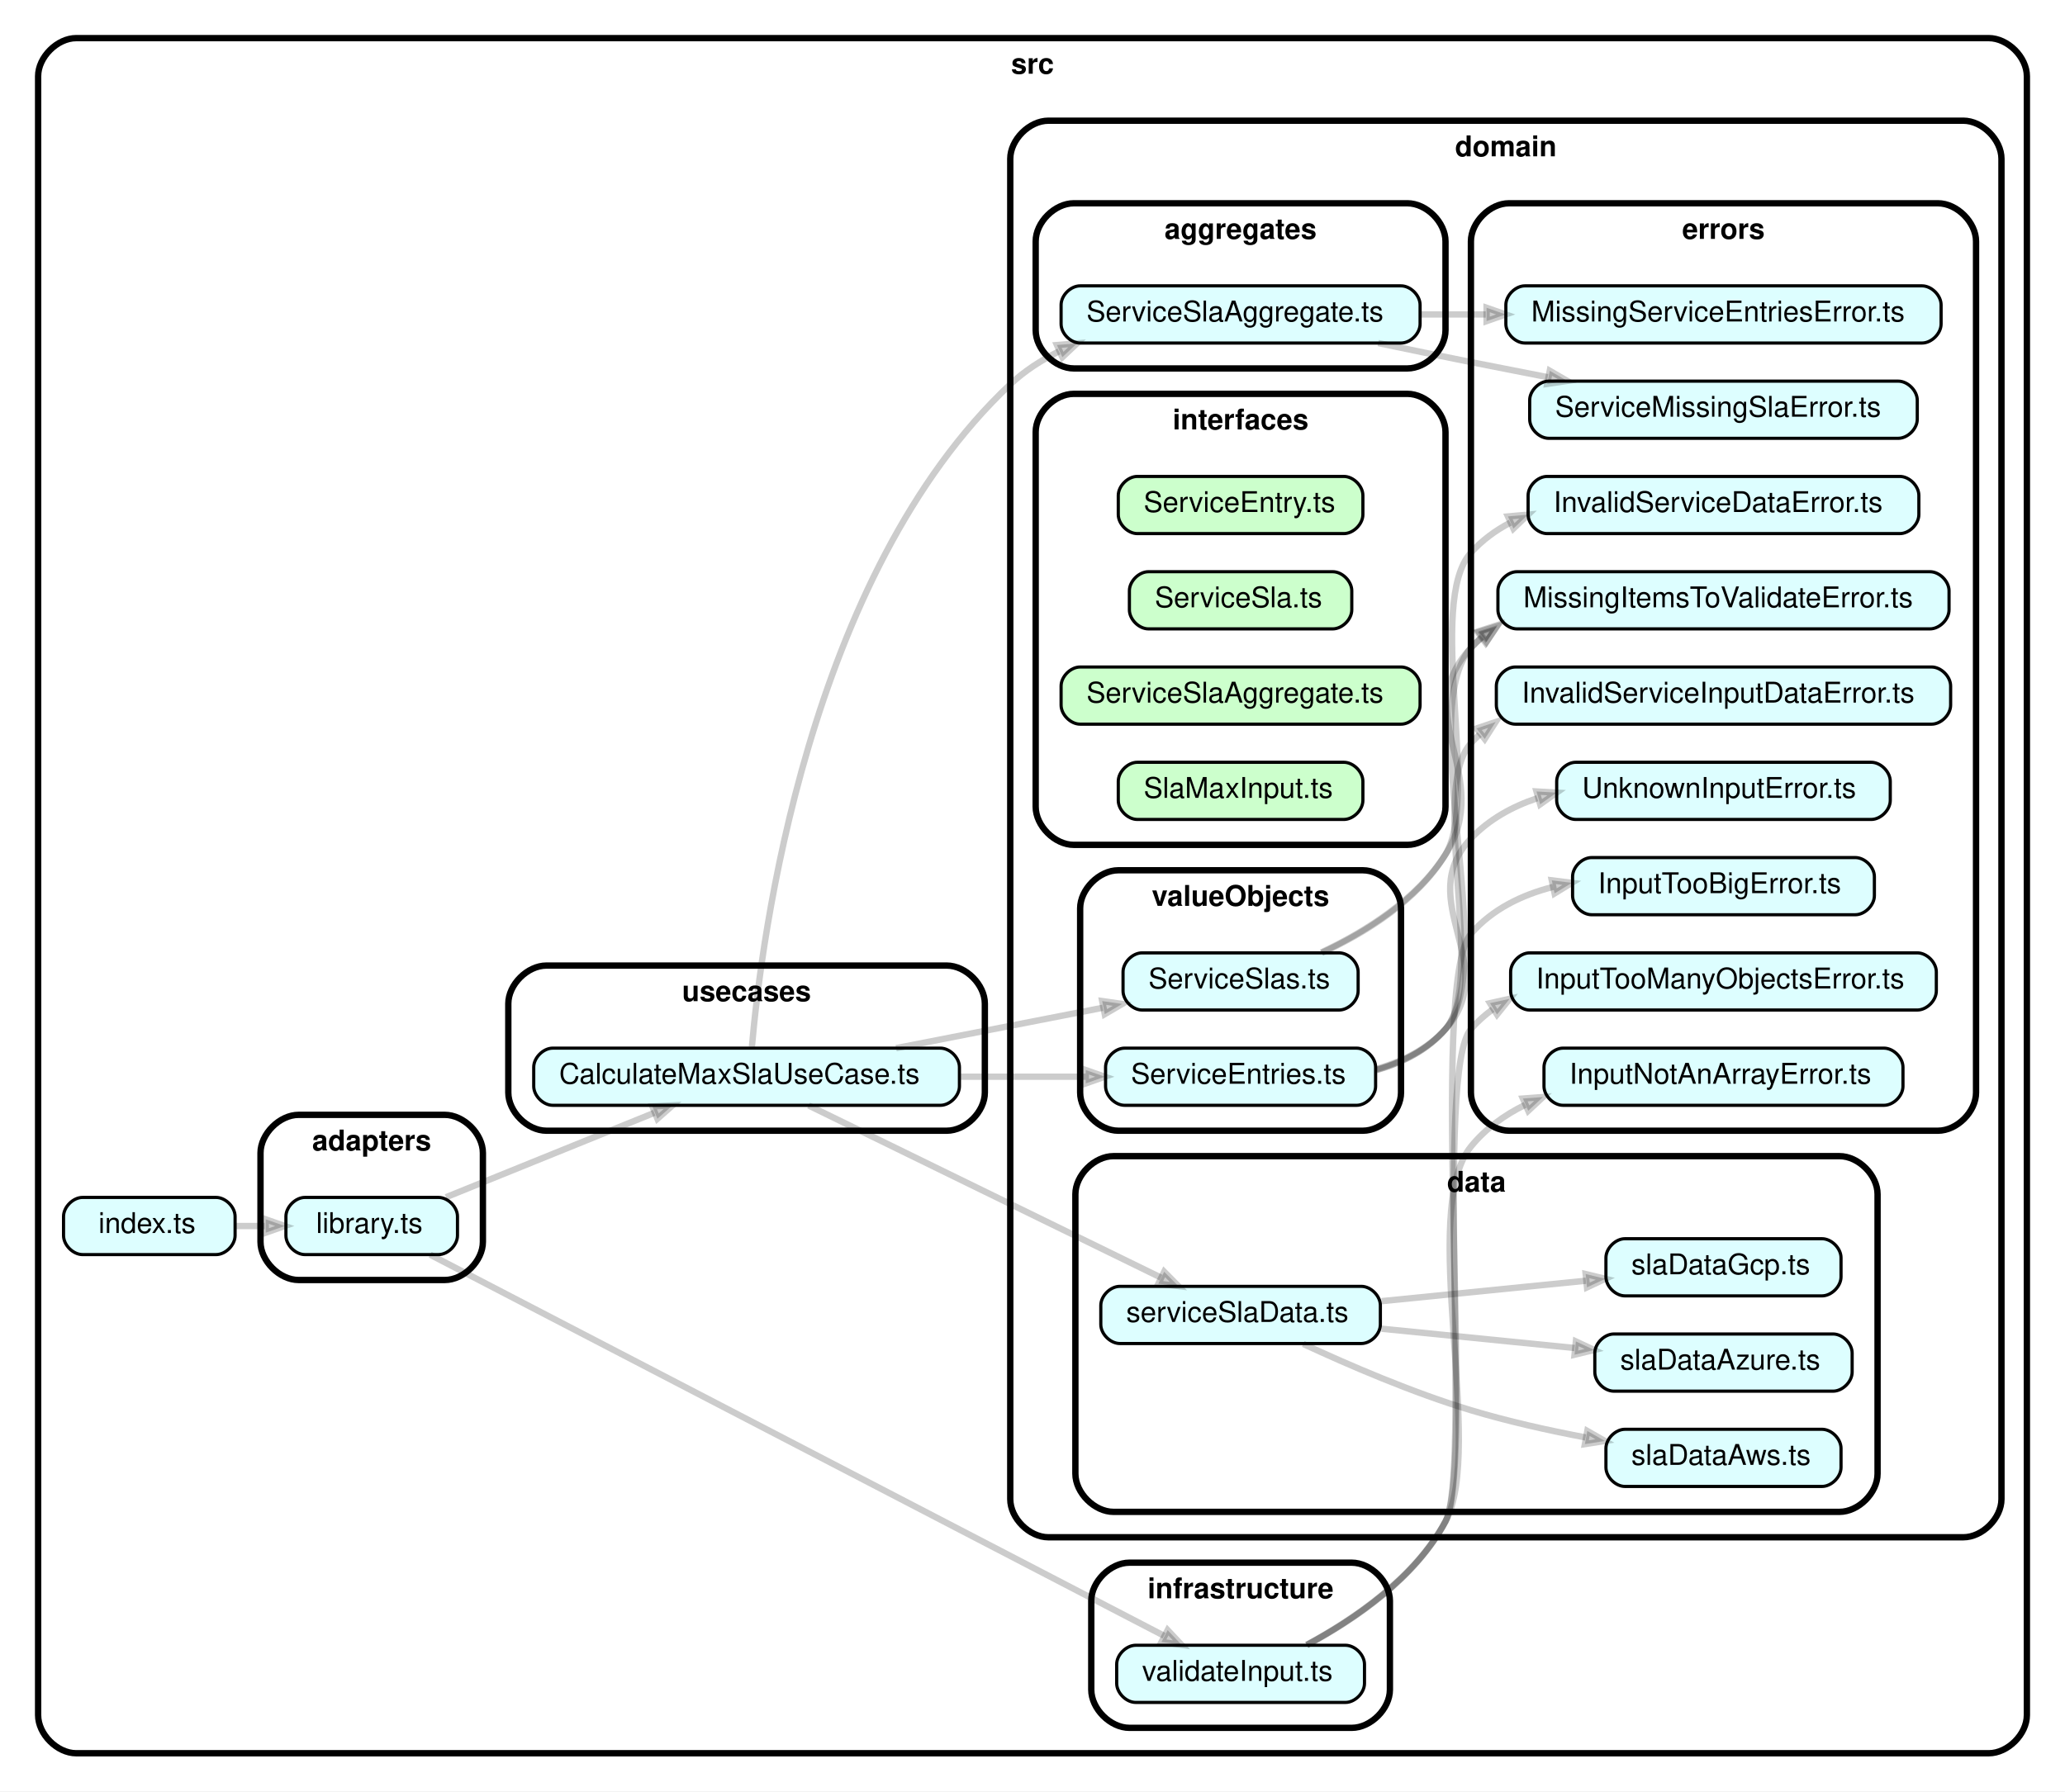
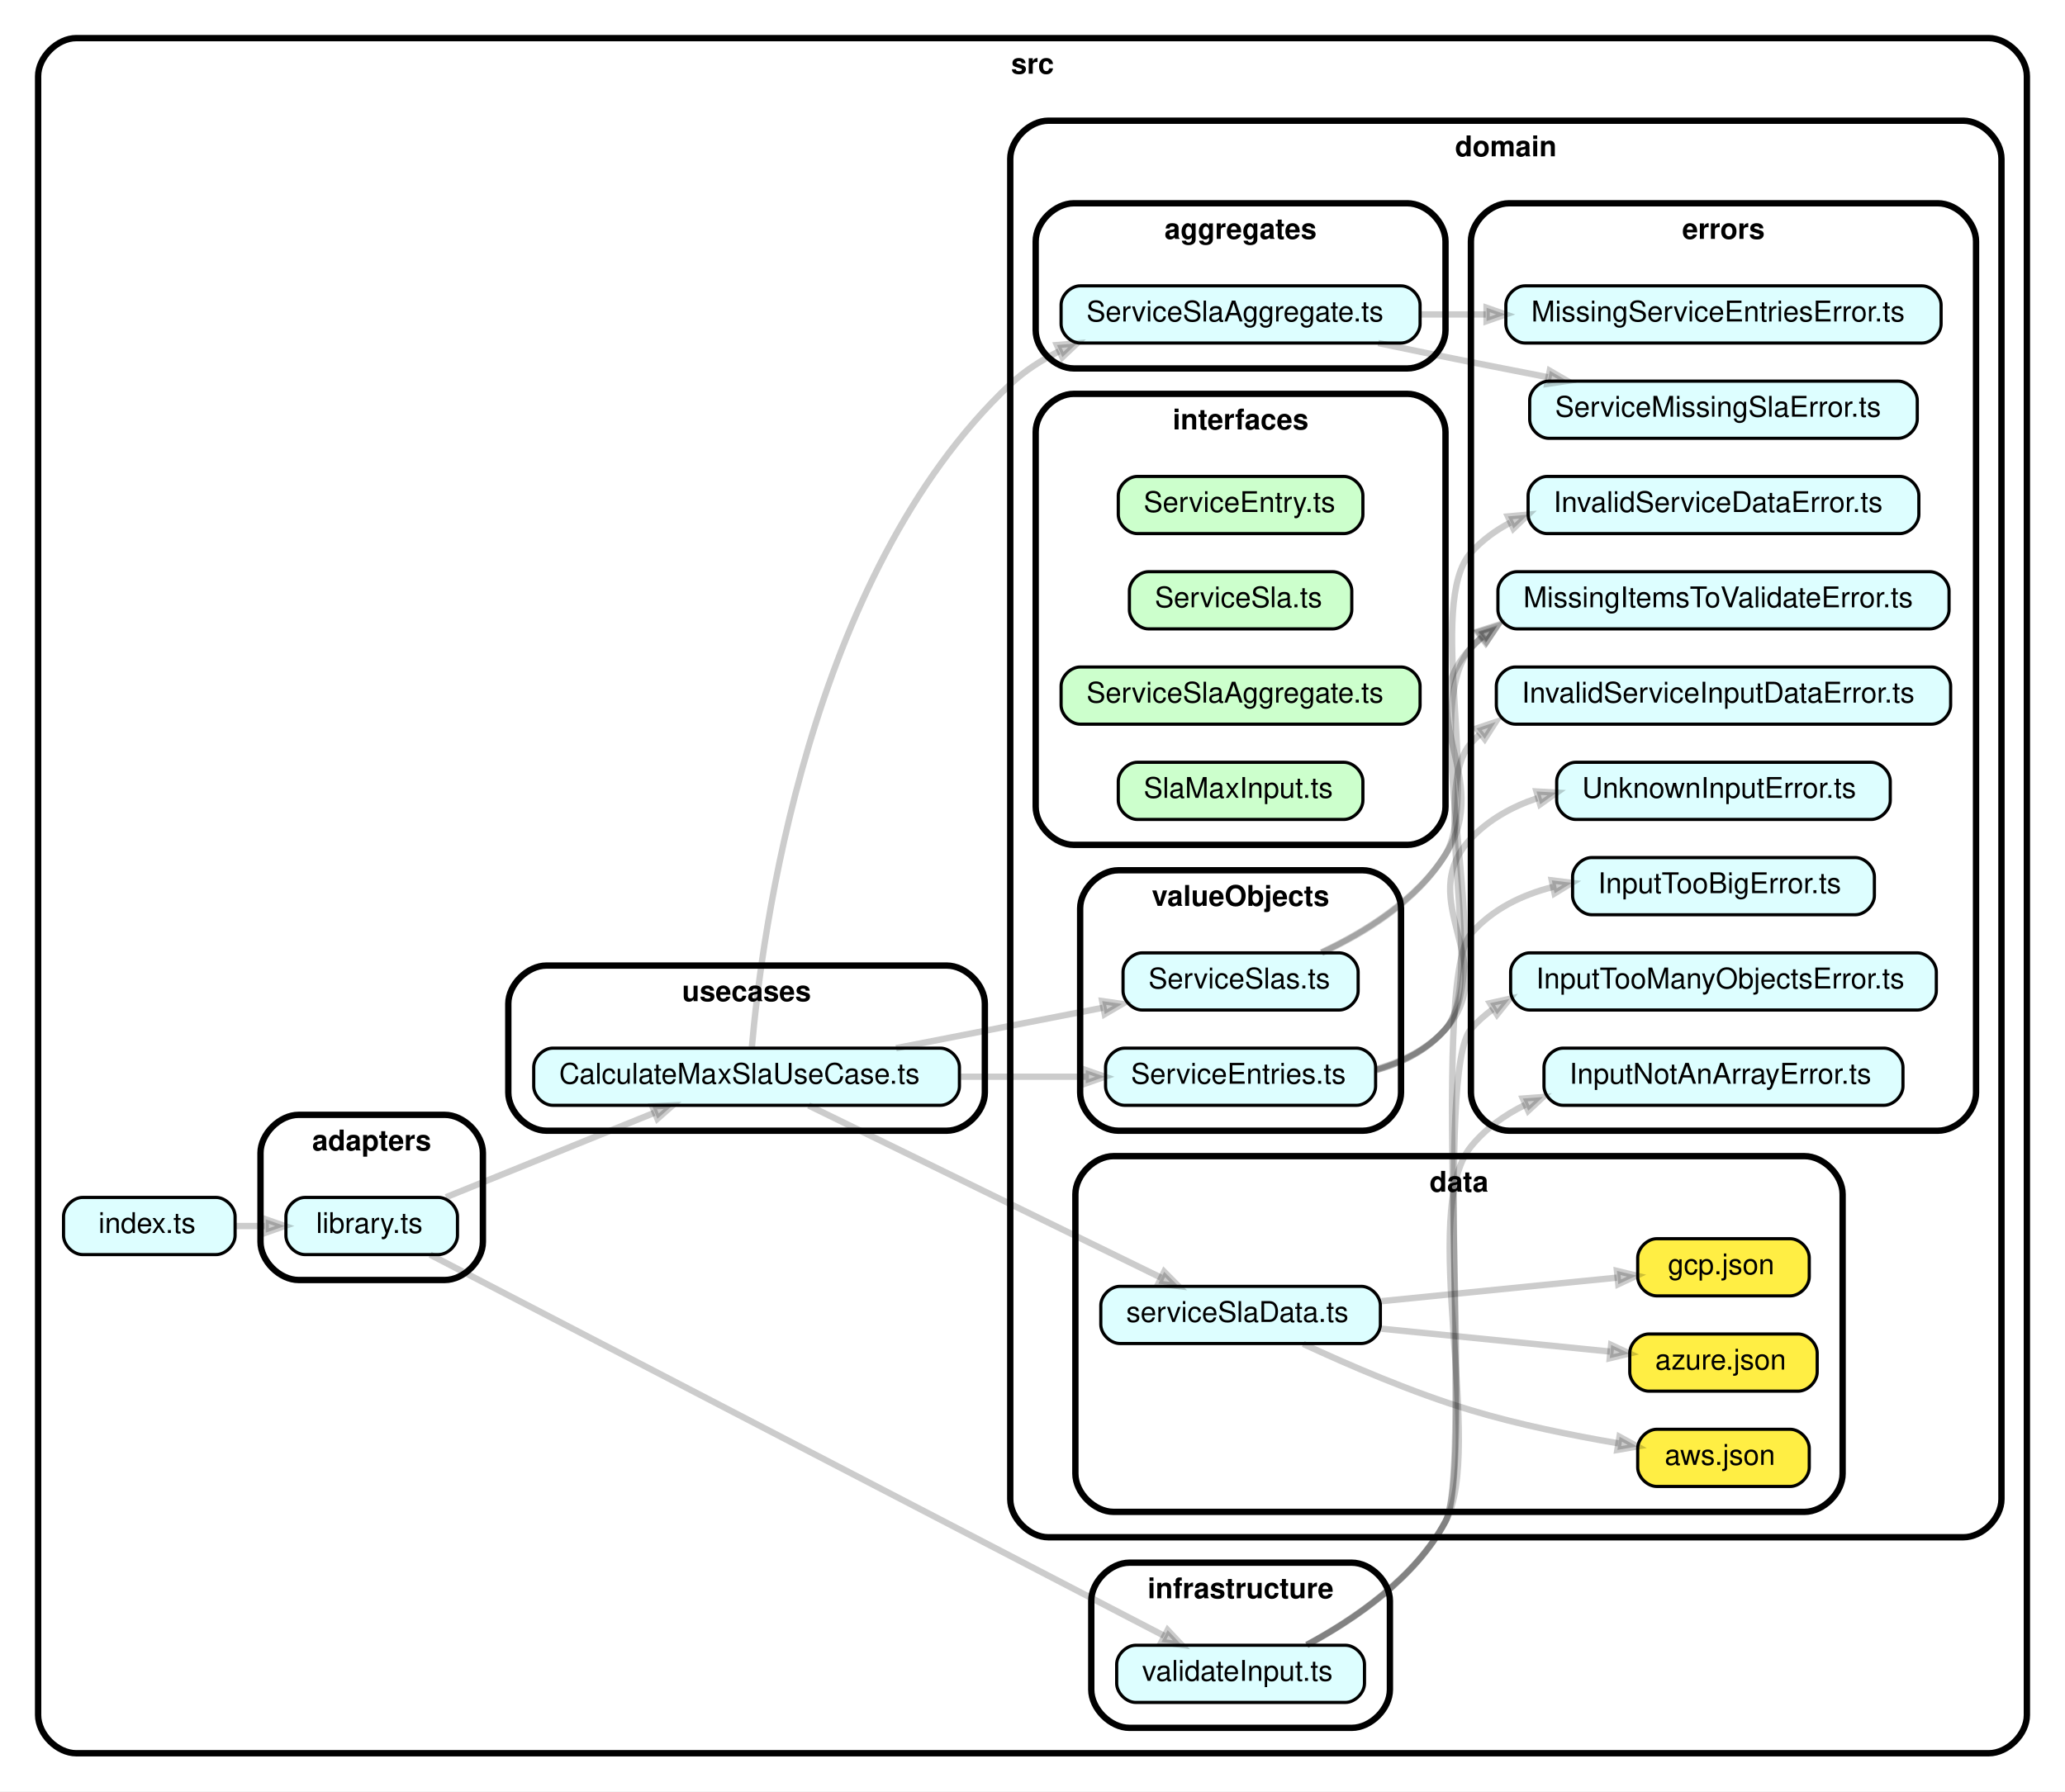
<svg xmlns="http://www.w3.org/2000/svg" xmlns:xlink="http://www.w3.org/1999/xlink" width="650pt" height="564pt" viewBox="0.00 0.00 650.00 564.00">
  <g id="graph0" class="graph" transform="scale(1 1) rotate(0) translate(4 560)">
    <polygon fill="white" stroke="transparent" points="-4,4 -4,-560 646,-560 646,4 -4,4" />
    <g id="clust1" class="cluster">
      <path fill="#ffffff" stroke="black" stroke-width="2" d="M20,-8C20,-8 622,-8 622,-8 628,-8 634,-14 634,-20 634,-20 634,-536 634,-536 634,-542 628,-548 622,-548 622,-548 20,-548 20,-548 14,-548 8,-542 8,-536 8,-536 8,-20 8,-20 8,-14 14,-8 20,-8" />
      <text text-anchor="middle" x="321" y="-536.8" font-family="Helvetica,sans-Serif" font-weight="bold" font-size="9.00">src</text>
    </g>
    <g id="clust9" class="cluster">
      <path fill="#ffffff" stroke="black" stroke-width="2" d="M351.5,-16C351.5,-16 421.5,-16 421.5,-16 427.5,-16 433.5,-22 433.5,-28 433.5,-28 433.5,-56 433.5,-56 433.5,-62 427.5,-68 421.5,-68 421.5,-68 351.5,-68 351.5,-68 345.5,-68 339.5,-62 339.5,-56 339.5,-56 339.5,-28 339.5,-28 339.5,-22 345.5,-16 351.5,-16" />
      <text text-anchor="middle" x="386.5" y="-56.8" font-family="Helvetica,sans-Serif" font-weight="bold" font-size="9.00">infrastructure</text>
    </g>
    <g id="clust2" class="cluster">
      <path fill="#ffffff" stroke="black" stroke-width="2" d="M90,-157C90,-157 136,-157 136,-157 142,-157 148,-163 148,-169 148,-169 148,-197 148,-197 148,-203 142,-209 136,-209 136,-209 90,-209 90,-209 84,-209 78,-203 78,-197 78,-197 78,-169 78,-169 78,-163 84,-157 90,-157" />
      <text text-anchor="middle" x="113" y="-197.8" font-family="Helvetica,sans-Serif" font-weight="bold" font-size="9.00">adapters</text>
    </g>
    <g id="clust3" class="cluster">
      <path fill="#ffffff" stroke="black" stroke-width="2" d="M326,-76C326,-76 614,-76 614,-76 620,-76 626,-82 626,-88 626,-88 626,-510 626,-510 626,-516 620,-522 614,-522 614,-522 326,-522 326,-522 320,-522 314,-516 314,-510 314,-510 314,-88 314,-88 314,-82 320,-76 326,-76" />
      <text text-anchor="middle" x="470" y="-510.8" font-family="Helvetica,sans-Serif" font-weight="bold" font-size="9.00">domain</text>
    </g>
    <g id="clust4" class="cluster">
      <path fill="#ffffff" stroke="black" stroke-width="2" d="M334,-444C334,-444 439,-444 439,-444 445,-444 451,-450 451,-456 451,-456 451,-484 451,-484 451,-490 445,-496 439,-496 439,-496 334,-496 334,-496 328,-496 322,-490 322,-484 322,-484 322,-456 322,-456 322,-450 328,-444 334,-444" />
      <text text-anchor="middle" x="386.5" y="-484.8" font-family="Helvetica,sans-Serif" font-weight="bold" font-size="9.00">aggregates</text>
    </g>
    <g id="clust6" class="cluster">
      <path fill="#ffffff" stroke="black" stroke-width="2" d="M471,-204C471,-204 606,-204 606,-204 612,-204 618,-210 618,-216 618,-216 618,-484 618,-484 618,-490 612,-496 606,-496 606,-496 471,-496 471,-496 465,-496 459,-490 459,-484 459,-484 459,-216 459,-216 459,-210 465,-204 471,-204" />
      <text text-anchor="middle" x="538.5" y="-484.8" font-family="Helvetica,sans-Serif" font-weight="bold" font-size="9.00">errors</text>
    </g>
    <g id="clust7" class="cluster">
      <path fill="#ffffff" stroke="black" stroke-width="2" d="M334,-294C334,-294 439,-294 439,-294 445,-294 451,-300 451,-306 451,-306 451,-424 451,-424 451,-430 445,-436 439,-436 439,-436 334,-436 334,-436 328,-436 322,-430 322,-424 322,-424 322,-306 322,-306 322,-300 328,-294 334,-294" />
      <text text-anchor="middle" x="386.5" y="-424.8" font-family="Helvetica,sans-Serif" font-weight="bold" font-size="9.00">interfaces</text>
    </g>
    <g id="clust8" class="cluster">
      <path fill="#ffffff" stroke="black" stroke-width="2" d="M348,-204C348,-204 425,-204 425,-204 431,-204 437,-210 437,-216 437,-216 437,-274 437,-274 437,-280 431,-286 425,-286 425,-286 348,-286 348,-286 342,-286 336,-280 336,-274 336,-274 336,-216 336,-216 336,-210 342,-204 348,-204" />
      <text text-anchor="middle" x="386.5" y="-274.8" font-family="Helvetica,sans-Serif" font-weight="bold" font-size="9.00">valueObjects</text>
    </g>
    <g id="clust5" class="cluster">
-       <path fill="#ffffff" stroke="black" stroke-width="2" d="M346.5,-84C346.5,-84 575,-84 575,-84 581,-84 587,-90 587,-96 587,-96 587,-184 587,-184 587,-190 581,-196 575,-196 575,-196 346.5,-196 346.5,-196 340.5,-196 334.5,-190 334.5,-184 334.5,-184 334.5,-96 334.5,-96 334.5,-90 340.5,-84 346.5,-84" />
-       <text text-anchor="middle" x="460.75" y="-184.8" font-family="Helvetica,sans-Serif" font-weight="bold" font-size="9.00">data</text>
+       <path fill="#ffffff" stroke="black" stroke-width="2" d="M346.5,-84C346.5,-84 564,-84 564,-84 570,-84 576,-90 576,-96 576,-96 576,-184 576,-184 576,-190 570,-196 564,-196 564,-196 346.5,-196 346.5,-196 340.5,-196 334.5,-190 334.5,-184 334.5,-184 334.5,-96 334.5,-96 334.5,-90 340.5,-84 346.5,-84" />
+       <text text-anchor="middle" x="455.25" y="-184.8" font-family="Helvetica,sans-Serif" font-weight="bold" font-size="9.00">data</text>
    </g>
    <g id="clust10" class="cluster">
      <path fill="#ffffff" stroke="black" stroke-width="2" d="M168,-204C168,-204 294,-204 294,-204 300,-204 306,-210 306,-216 306,-216 306,-244 306,-244 306,-250 300,-256 294,-256 294,-256 168,-256 168,-256 162,-256 156,-250 156,-244 156,-244 156,-216 156,-216 156,-210 162,-204 168,-204" />
      <text text-anchor="middle" x="231" y="-244.8" font-family="Helvetica,sans-Serif" font-weight="bold" font-size="9.00">usecases</text>
    </g>
    <g id="node1" class="node">
      <g id="a_node1">
        <a xlink:href="src/adapters/library.ts" xlink:title="library.ts">
          <path fill="#ddfeff" stroke="black" d="M134,-183C134,-183 92,-183 92,-183 89,-183 86,-180 86,-177 86,-177 86,-171 86,-171 86,-168 89,-165 92,-165 92,-165 134,-165 134,-165 137,-165 140,-168 140,-171 140,-171 140,-177 140,-177 140,-180 137,-183 134,-183" />
          <text text-anchor="start" x="95.5" y="-171.8" font-family="Helvetica,sans-Serif" font-size="9.00">library.ts</text>
        </a>
      </g>
    </g>
    <g id="node2" class="node">
      <g id="a_node2">
        <a xlink:href="src/infrastructure/validateInput.ts" xlink:title="validateInput.ts">
          <path fill="#ddfeff" stroke="black" d="M419.5,-42C419.5,-42 353.5,-42 353.5,-42 350.5,-42 347.5,-39 347.5,-36 347.5,-36 347.5,-30 347.5,-30 347.5,-27 350.5,-24 353.5,-24 353.5,-24 419.5,-24 419.5,-24 422.5,-24 425.5,-27 425.5,-30 425.5,-30 425.5,-36 425.5,-36 425.5,-39 422.5,-42 419.5,-42" />
          <text text-anchor="start" x="355.5" y="-30.8" font-family="Helvetica,sans-Serif" font-size="9.00">validateInput.ts</text>
        </a>
      </g>
    </g>
    <g id="edge1" class="edge">
      <path fill="none" stroke="#000000" stroke-width="2" stroke-opacity="0.2" d="M131.4,-164.97C178.6,-140.45 309.1,-72.68 362.39,-45" />
      <polygon fill="#000000" fill-opacity="0.2" stroke="#000000" stroke-width="2" stroke-opacity="0.2" points="363.54,-46.77 367.9,-42.14 361.6,-43.04 363.54,-46.77" />
    </g>
    <g id="node3" class="node">
      <g id="a_node3">
        <a xlink:href="src/usecases/CalculateMaxSlaUseCase.ts" xlink:title="CalculateMaxSlaUseCase.ts">
          <path fill="#ddfeff" stroke="black" d="M292,-230C292,-230 170,-230 170,-230 167,-230 164,-227 164,-224 164,-224 164,-218 164,-218 164,-215 167,-212 170,-212 170,-212 292,-212 292,-212 295,-212 298,-215 298,-218 298,-218 298,-224 298,-224 298,-227 295,-230 292,-230" />
          <text text-anchor="start" x="172" y="-218.8" font-family="Helvetica,sans-Serif" font-size="9.00">CalculateMaxSlaUseCase.ts</text>
        </a>
      </g>
    </g>
    <g id="edge2" class="edge">
      <path fill="none" stroke="#000000" stroke-width="2" stroke-opacity="0.2" d="M136.37,-183.06C155.06,-190.64 181.82,-201.48 201.95,-209.63" />
      <polygon fill="#000000" fill-opacity="0.2" stroke="#000000" stroke-width="2" stroke-opacity="0.2" points="201.35,-211.66 207.7,-211.97 202.93,-207.77 201.35,-211.66" />
    </g>
    <g id="node11" class="node">
      <g id="a_node11">
        <a xlink:href="src/domain/errors/InputNotAnArrayError.ts" xlink:title="InputNotAnArrayError.ts">
          <path fill="#ddfeff" stroke="black" d="M589,-230C589,-230 488,-230 488,-230 485,-230 482,-227 482,-224 482,-224 482,-218 482,-218 482,-215 485,-212 488,-212 488,-212 589,-212 589,-212 592,-212 595,-215 595,-218 595,-218 595,-224 595,-224 595,-227 592,-230 589,-230" />
          <text text-anchor="start" x="490" y="-218.8" font-family="Helvetica,sans-Serif" font-size="9.00">InputNotAnArrayError.ts</text>
        </a>
      </g>
    </g>
    <g id="edge14" class="edge">
      <path fill="none" stroke="#000000" stroke-width="2" stroke-opacity="0.2" d="M407.28,-42.14C422.1,-50.13 441.4,-63.25 451,-81 463.5,-104.12 442.42,-178.61 459,-199 463.6,-204.66 469.54,-208.94 476.08,-212.15" />
      <polygon fill="#000000" fill-opacity="0.2" stroke="#000000" stroke-width="2" stroke-opacity="0.2" points="475.36,-214.13 481.7,-214.61 477.05,-210.28 475.36,-214.13" />
    </g>
    <g id="node12" class="node">
      <g id="a_node12">
        <a xlink:href="src/domain/errors/InputTooBigError.ts" xlink:title="InputTooBigError.ts">
          <path fill="#ddfeff" stroke="black" d="M580,-290C580,-290 497,-290 497,-290 494,-290 491,-287 491,-284 491,-284 491,-278 491,-278 491,-275 494,-272 497,-272 497,-272 580,-272 580,-272 583,-272 586,-275 586,-278 586,-278 586,-284 586,-284 586,-287 583,-290 580,-290" />
          <text text-anchor="start" x="499" y="-278.8" font-family="Helvetica,sans-Serif" font-size="9.00">InputTooBigError.ts</text>
        </a>
      </g>
    </g>
    <g id="edge15" class="edge">
      <path fill="none" stroke="#000000" stroke-width="2" stroke-opacity="0.2" d="M407.4,-42.08C422.29,-50.03 441.62,-63.14 451,-81 460.56,-99.22 445.55,-250.43 459,-266 465.67,-273.72 474.99,-278.25 484.89,-280.77" />
      <polygon fill="#000000" fill-opacity="0.2" stroke="#000000" stroke-width="2" stroke-opacity="0.2" points="484.46,-282.83 490.76,-282.04 485.34,-278.72 484.46,-282.83" />
    </g>
    <g id="node13" class="node">
      <g id="a_node13">
        <a xlink:href="src/domain/errors/InputTooManyObjectsError.ts" xlink:title="InputTooManyObjectsError.ts">
          <path fill="#ddfeff" stroke="black" d="M599.5,-260C599.5,-260 477.5,-260 477.5,-260 474.5,-260 471.5,-257 471.5,-254 471.5,-254 471.5,-248 471.5,-248 471.5,-245 474.5,-242 477.5,-242 477.5,-242 599.5,-242 599.5,-242 602.5,-242 605.5,-245 605.5,-248 605.5,-248 605.5,-254 605.5,-254 605.5,-257 602.5,-260 599.5,-260" />
          <text text-anchor="start" x="479.5" y="-248.8" font-family="Helvetica,sans-Serif" font-size="9.00">InputTooManyObjectsError.ts</text>
        </a>
      </g>
    </g>
    <g id="edge16" class="edge">
      <path fill="none" stroke="#000000" stroke-width="2" stroke-opacity="0.2" d="M407.36,-42.1C422.22,-50.07 441.55,-63.17 451,-81 459.08,-96.24 447.67,-223 459,-236 461.06,-238.36 463.36,-240.42 465.85,-242.22" />
      <polygon fill="#000000" fill-opacity="0.2" stroke="#000000" stroke-width="2" stroke-opacity="0.2" points="465.01,-244.16 471.21,-245.54 467.22,-240.59 465.01,-244.16" />
    </g>
    <g id="node4" class="node">
      <g id="a_node4">
        <a xlink:href="src/domain/aggregates/ServiceSlaAggregate.ts" xlink:title="ServiceSlaAggregate.ts">
          <path fill="#ddfeff" stroke="black" d="M437,-470C437,-470 336,-470 336,-470 333,-470 330,-467 330,-464 330,-464 330,-458 330,-458 330,-455 333,-452 336,-452 336,-452 437,-452 437,-452 440,-452 443,-455 443,-458 443,-458 443,-464 443,-464 443,-467 440,-470 437,-470" />
          <text text-anchor="start" x="338" y="-458.8" font-family="Helvetica,sans-Serif" font-size="9.00">ServiceSlaAggregate.ts</text>
        </a>
      </g>
    </g>
    <g id="edge17" class="edge">
      <path fill="none" stroke="#000000" stroke-width="2" stroke-opacity="0.2" d="M232.68,-230.45C235.61,-264.05 250.08,-378.88 314,-439 318.47,-443.2 323.73,-446.61 329.32,-449.36" />
      <polygon fill="#000000" fill-opacity="0.2" stroke="#000000" stroke-width="2" stroke-opacity="0.2" points="328.69,-451.37 335.02,-451.9 330.4,-447.54 328.69,-451.37" />
    </g>
-     <g id="node7" class="node">
-       <g id="a_node7">
+     <g id="node10" class="node">
+       <g id="a_node10">
        <a xlink:href="src/domain/data/serviceSlaData.ts" xlink:title="serviceSlaData.ts">
          <path fill="#ddfeff" stroke="black" d="M424.5,-155C424.5,-155 348.5,-155 348.5,-155 345.5,-155 342.5,-152 342.5,-149 342.5,-149 342.5,-143 342.5,-143 342.5,-140 345.5,-137 348.5,-137 348.5,-137 424.5,-137 424.5,-137 427.5,-137 430.5,-140 430.5,-143 430.5,-143 430.5,-149 430.5,-149 430.5,-152 427.5,-155 424.5,-155" />
          <text text-anchor="start" x="350.5" y="-143.8" font-family="Helvetica,sans-Serif" font-size="9.00">serviceSlaData.ts</text>
        </a>
      </g>
    </g>
    <g id="edge18" class="edge">
      <path fill="none" stroke="#000000" stroke-width="2" stroke-opacity="0.2" d="M250.52,-211.95C278.29,-198.38 330.75,-172.75 361.45,-157.75" />
      <polygon fill="#000000" fill-opacity="0.2" stroke="#000000" stroke-width="2" stroke-opacity="0.2" points="362.45,-159.6 366.92,-155.08 360.61,-155.83 362.45,-159.6" />
    </g>
    <g id="node22" class="node">
      <g id="a_node22">
        <a xlink:href="src/domain/valueObjects/ServiceEntries.ts" xlink:title="ServiceEntries.ts">
          <path fill="#ddfeff" stroke="black" d="M423,-230C423,-230 350,-230 350,-230 347,-230 344,-227 344,-224 344,-224 344,-218 344,-218 344,-215 347,-212 350,-212 350,-212 423,-212 423,-212 426,-212 429,-215 429,-218 429,-218 429,-224 429,-224 429,-227 426,-230 423,-230" />
          <text text-anchor="start" x="352" y="-218.8" font-family="Helvetica,sans-Serif" font-size="9.00">ServiceEntries.ts</text>
        </a>
      </g>
    </g>
    <g id="edge19" class="edge">
      <path fill="none" stroke="#000000" stroke-width="2" stroke-opacity="0.2" d="M298.43,-221C311.66,-221 325.31,-221 337.76,-221" />
      <polygon fill="#000000" fill-opacity="0.2" stroke="#000000" stroke-width="2" stroke-opacity="0.2" points="337.77,-223.1 343.77,-221 337.77,-218.9 337.77,-223.1" />
    </g>
    <g id="node23" class="node">
      <g id="a_node23">
        <a xlink:href="src/domain/valueObjects/ServiceSlas.ts" xlink:title="ServiceSlas.ts">
          <path fill="#ddfeff" stroke="black" d="M417.5,-260C417.5,-260 355.5,-260 355.5,-260 352.5,-260 349.5,-257 349.5,-254 349.5,-254 349.5,-248 349.5,-248 349.5,-245 352.5,-242 355.5,-242 355.5,-242 417.5,-242 417.5,-242 420.5,-242 423.5,-245 423.5,-248 423.5,-248 423.5,-254 423.5,-254 423.5,-257 420.5,-260 417.5,-260" />
          <text text-anchor="start" x="357.5" y="-248.8" font-family="Helvetica,sans-Serif" font-size="9.00">ServiceSlas.ts</text>
        </a>
      </g>
    </g>
    <g id="edge20" class="edge">
      <path fill="none" stroke="#000000" stroke-width="2" stroke-opacity="0.2" d="M278.06,-230C298.7,-234.04 322.9,-238.77 343.1,-242.71" />
      <polygon fill="#000000" fill-opacity="0.2" stroke="#000000" stroke-width="2" stroke-opacity="0.2" points="342.94,-244.82 349.23,-243.91 343.74,-240.7 342.94,-244.82" />
    </g>
    <g id="node5" class="node">
      <g id="a_node5">
        <a xlink:href="src/domain/errors/MissingServiceEntriesError.ts" xlink:title="MissingServiceEntriesError.ts">
          <path fill="#ddfeff" stroke="black" d="M601,-470C601,-470 476,-470 476,-470 473,-470 470,-467 470,-464 470,-464 470,-458 470,-458 470,-455 473,-452 476,-452 476,-452 601,-452 601,-452 604,-452 607,-455 607,-458 607,-458 607,-464 607,-464 607,-467 604,-470 601,-470" />
          <text text-anchor="start" x="478" y="-458.8" font-family="Helvetica,sans-Serif" font-size="9.00">MissingServiceEntriesError.ts</text>
        </a>
      </g>
    </g>
    <g id="edge3" class="edge">
      <path fill="none" stroke="#000000" stroke-width="2" stroke-opacity="0.2" d="M443.35,-461C449.99,-461 456.83,-461 463.67,-461" />
      <polygon fill="#000000" fill-opacity="0.2" stroke="#000000" stroke-width="2" stroke-opacity="0.2" points="463.93,-463.1 469.93,-461 463.93,-458.9 463.93,-463.1" />
    </g>
    <g id="node6" class="node">
      <g id="a_node6">
        <a xlink:href="src/domain/errors/ServiceMissingSlaError.ts" xlink:title="ServiceMissingSlaError.ts">
          <path fill="#ddfeff" stroke="black" d="M593.5,-440C593.5,-440 483.5,-440 483.5,-440 480.5,-440 477.5,-437 477.5,-434 477.5,-434 477.5,-428 477.5,-428 477.5,-425 480.5,-422 483.5,-422 483.5,-422 593.5,-422 593.5,-422 596.5,-422 599.5,-425 599.5,-428 599.5,-428 599.5,-434 599.5,-434 599.5,-437 596.5,-440 593.5,-440" />
          <text text-anchor="start" x="485.5" y="-428.8" font-family="Helvetica,sans-Serif" font-size="9.00">ServiceMissingSlaError.ts</text>
        </a>
      </g>
    </g>
    <g id="edge4" class="edge">
      <path fill="none" stroke="#000000" stroke-width="2" stroke-opacity="0.2" d="M429.82,-451.99C439.41,-449.99 449.55,-447.89 459,-446 466.81,-444.44 475.06,-442.82 483.16,-441.25" />
      <polygon fill="#000000" fill-opacity="0.2" stroke="#000000" stroke-width="2" stroke-opacity="0.2" points="483.82,-443.26 489.32,-440.07 483.03,-439.14 483.82,-443.26" />
    </g>
+     <g id="node7" class="node">
+       <g id="a_node7">
+         <a xlink:href="src/domain/data/aws.json" xlink:title="aws.json">
+           <path fill="#ffee44" stroke="black" d="M559.5,-110C559.5,-110 517.5,-110 517.5,-110 514.5,-110 511.5,-107 511.5,-104 511.5,-104 511.5,-98 511.5,-98 511.5,-95 514.5,-92 517.5,-92 517.5,-92 559.5,-92 559.5,-92 562.5,-92 565.5,-95 565.5,-98 565.5,-98 565.5,-104 565.5,-104 565.5,-107 562.5,-110 559.5,-110" />
+           <text text-anchor="start" x="520" y="-98.8" font-family="Helvetica,sans-Serif" font-size="9.00">aws.json</text>
+         </a>
+       </g>
+     </g>
    <g id="node8" class="node">
      <g id="a_node8">
-         <a xlink:href="src/domain/data/slaDataAws.ts" xlink:title="slaDataAws.ts">
-           <path fill="#ddfeff" stroke="black" d="M569.5,-110C569.5,-110 507.5,-110 507.5,-110 504.5,-110 501.5,-107 501.5,-104 501.5,-104 501.5,-98 501.5,-98 501.5,-95 504.5,-92 507.5,-92 507.5,-92 569.5,-92 569.5,-92 572.5,-92 575.5,-95 575.5,-98 575.5,-98 575.5,-104 575.5,-104 575.5,-107 572.5,-110 569.5,-110" />
-           <text text-anchor="start" x="509.5" y="-98.8" font-family="Helvetica,sans-Serif" font-size="9.00">slaDataAws.ts</text>
-         </a>
-       </g>
-     </g>
-     <g id="edge5" class="edge">
-       <path fill="none" stroke="#000000" stroke-width="2" stroke-opacity="0.2" d="M406.22,-136.87C420.42,-130.27 440.57,-121.56 459,-116 470.54,-112.52 483.28,-109.67 495.09,-107.43" />
-       <polygon fill="#000000" fill-opacity="0.2" stroke="#000000" stroke-width="2" stroke-opacity="0.2" points="495.64,-109.47 501.16,-106.32 494.88,-105.33 495.64,-109.47" />
+         <a xlink:href="src/domain/data/azure.json" xlink:title="azure.json">
+           <path fill="#ffee44" stroke="black" d="M562,-140C562,-140 515,-140 515,-140 512,-140 509,-137 509,-134 509,-134 509,-128 509,-128 509,-125 512,-122 515,-122 515,-122 562,-122 562,-122 565,-122 568,-125 568,-128 568,-128 568,-134 568,-134 568,-137 565,-140 562,-140" />
+           <text text-anchor="start" x="517" y="-128.8" font-family="Helvetica,sans-Serif" font-size="9.00">azure.json</text>
+         </a>
+       </g>
    </g>
    <g id="node9" class="node">
      <g id="a_node9">
-         <a xlink:href="src/domain/data/slaDataAzure.ts" xlink:title="slaDataAzure.ts">
-           <path fill="#ddfeff" stroke="black" d="M573,-140C573,-140 504,-140 504,-140 501,-140 498,-137 498,-134 498,-134 498,-128 498,-128 498,-125 501,-122 504,-122 504,-122 573,-122 573,-122 576,-122 579,-125 579,-128 579,-128 579,-134 579,-134 579,-137 576,-140 573,-140" />
-           <text text-anchor="start" x="506" y="-128.8" font-family="Helvetica,sans-Serif" font-size="9.00">slaDataAzure.ts</text>
-         </a>
-       </g>
+         <a xlink:href="src/domain/data/gcp.json" xlink:title="gcp.json">
+           <path fill="#ffee44" stroke="black" d="M559.5,-170C559.5,-170 517.5,-170 517.5,-170 514.5,-170 511.5,-167 511.5,-164 511.5,-164 511.5,-158 511.5,-158 511.5,-155 514.5,-152 517.5,-152 517.5,-152 559.5,-152 559.5,-152 562.5,-152 565.5,-155 565.5,-158 565.5,-158 565.5,-164 565.5,-164 565.5,-167 562.5,-170 559.5,-170" />
+           <text text-anchor="start" x="521" y="-158.8" font-family="Helvetica,sans-Serif" font-size="9.00">gcp.json</text>
+         </a>
+       </g>
+     </g>
+     <g id="edge5" class="edge">
+       <path fill="none" stroke="#000000" stroke-width="2" stroke-opacity="0.2" d="M406.22,-136.87C420.42,-130.27 440.57,-121.56 459,-116 473.99,-111.48 491.03,-108.03 505.39,-105.58" />
+       <polygon fill="#000000" fill-opacity="0.2" stroke="#000000" stroke-width="2" stroke-opacity="0.2" points="505.78,-107.64 511.36,-104.59 505.1,-103.5 505.78,-107.64" />
    </g>
    <g id="edge6" class="edge">
-       <path fill="none" stroke="#000000" stroke-width="2" stroke-opacity="0.2" d="M430.89,-141.66C449.94,-139.76 472.32,-137.52 491.64,-135.59" />
-       <polygon fill="#000000" fill-opacity="0.2" stroke="#000000" stroke-width="2" stroke-opacity="0.2" points="492.04,-137.66 497.8,-134.97 491.62,-133.48 492.04,-137.66" />
-     </g>
-     <g id="node10" class="node">
-       <g id="a_node10">
-         <a xlink:href="src/domain/data/slaDataGcp.ts" xlink:title="slaDataGcp.ts">
-           <path fill="#ddfeff" stroke="black" d="M569.5,-170C569.5,-170 507.5,-170 507.5,-170 504.5,-170 501.5,-167 501.5,-164 501.5,-164 501.5,-158 501.5,-158 501.5,-155 504.5,-152 507.5,-152 507.5,-152 569.5,-152 569.5,-152 572.5,-152 575.5,-155 575.5,-158 575.5,-158 575.5,-164 575.5,-164 575.5,-167 572.5,-170 569.5,-170" />
-           <text text-anchor="start" x="509.5" y="-158.8" font-family="Helvetica,sans-Serif" font-size="9.00">slaDataGcp.ts</text>
-         </a>
-       </g>
+       <path fill="none" stroke="#000000" stroke-width="2" stroke-opacity="0.2" d="M430.89,-141.66C453.72,-139.38 481.35,-136.62 502.76,-134.47" />
+       <polygon fill="#000000" fill-opacity="0.2" stroke="#000000" stroke-width="2" stroke-opacity="0.2" points="503.14,-136.55 508.9,-133.86 502.72,-132.37 503.14,-136.55" />
    </g>
    <g id="edge7" class="edge">
-       <path fill="none" stroke="#000000" stroke-width="2" stroke-opacity="0.2" d="M430.89,-150.34C451.12,-152.36 475.1,-154.76 495.2,-156.77" />
-       <polygon fill="#000000" fill-opacity="0.2" stroke="#000000" stroke-width="2" stroke-opacity="0.2" points="495.12,-158.87 501.3,-157.38 495.54,-154.69 495.12,-158.87" />
+       <path fill="none" stroke="#000000" stroke-width="2" stroke-opacity="0.2" d="M430.89,-150.34C454.51,-152.7 483.26,-155.58 504.95,-157.74" />
+       <polygon fill="#000000" fill-opacity="0.2" stroke="#000000" stroke-width="2" stroke-opacity="0.2" points="504.97,-159.86 511.15,-158.37 505.39,-155.68 504.97,-159.86" />
    </g>
    <g id="node14" class="node">
      <g id="a_node14">
        <a xlink:href="src/domain/errors/InvalidServiceDataError.ts" xlink:title="InvalidServiceDataError.ts">
          <path fill="#ddfeff" stroke="black" d="M594,-410C594,-410 483,-410 483,-410 480,-410 477,-407 477,-404 477,-404 477,-398 477,-398 477,-395 480,-392 483,-392 483,-392 594,-392 594,-392 597,-392 600,-395 600,-398 600,-398 600,-404 600,-404 600,-407 597,-410 594,-410" />
          <text text-anchor="start" x="485" y="-398.8" font-family="Helvetica,sans-Serif" font-size="9.00">InvalidServiceDataError.ts</text>
        </a>
      </g>
    </g>
    <g id="node15" class="node">
      <g id="a_node15">
        <a xlink:href="src/domain/errors/InvalidServiceInputDataError.ts" xlink:title="InvalidServiceInputDataError.ts">
          <path fill="#ddfeff" stroke="black" d="M604,-350C604,-350 473,-350 473,-350 470,-350 467,-347 467,-344 467,-344 467,-338 467,-338 467,-335 470,-332 473,-332 473,-332 604,-332 604,-332 607,-332 610,-335 610,-338 610,-338 610,-344 610,-344 610,-347 607,-350 604,-350" />
          <text text-anchor="start" x="475" y="-338.8" font-family="Helvetica,sans-Serif" font-size="9.00">InvalidServiceInputDataError.ts</text>
        </a>
      </g>
    </g>
    <g id="node16" class="node">
      <g id="a_node16">
        <a xlink:href="src/domain/errors/MissingItemsToValidateError.ts" xlink:title="MissingItemsToValidateError.ts">
          <path fill="#ddfeff" stroke="black" d="M603.5,-380C603.5,-380 473.5,-380 473.5,-380 470.5,-380 467.5,-377 467.5,-374 467.5,-374 467.5,-368 467.5,-368 467.5,-365 470.5,-362 473.5,-362 473.5,-362 603.5,-362 603.5,-362 606.5,-362 609.5,-365 609.5,-368 609.5,-368 609.5,-374 609.5,-374 609.5,-377 606.5,-380 603.5,-380" />
          <text text-anchor="start" x="475.5" y="-368.8" font-family="Helvetica,sans-Serif" font-size="9.00">MissingItemsToValidateError.ts</text>
        </a>
      </g>
    </g>
    <g id="node17" class="node">
      <g id="a_node17">
        <a xlink:href="src/domain/errors/UnknownInputError.ts" xlink:title="UnknownInputError.ts">
          <path fill="#ddfeff" stroke="black" d="M585,-320C585,-320 492,-320 492,-320 489,-320 486,-317 486,-314 486,-314 486,-308 486,-308 486,-305 489,-302 492,-302 492,-302 585,-302 585,-302 588,-302 591,-305 591,-308 591,-308 591,-314 591,-314 591,-317 588,-320 585,-320" />
          <text text-anchor="start" x="494" y="-308.8" font-family="Helvetica,sans-Serif" font-size="9.00">UnknownInputError.ts</text>
        </a>
      </g>
    </g>
    <g id="node18" class="node">
      <g id="a_node18">
        <a xlink:href="src/domain/interfaces/ServiceEntry.ts" xlink:title="ServiceEntry.ts">
          <path fill="#ccffcc" stroke="black" d="M419,-410C419,-410 354,-410 354,-410 351,-410 348,-407 348,-404 348,-404 348,-398 348,-398 348,-395 351,-392 354,-392 354,-392 419,-392 419,-392 422,-392 425,-395 425,-398 425,-398 425,-404 425,-404 425,-407 422,-410 419,-410" />
          <text text-anchor="start" x="356" y="-398.8" font-family="Helvetica,sans-Serif" font-size="9.00">ServiceEntry.ts</text>
        </a>
      </g>
    </g>
    <g id="node19" class="node">
      <g id="a_node19">
        <a xlink:href="src/domain/interfaces/ServiceSla.ts" xlink:title="ServiceSla.ts">
          <path fill="#ccffcc" stroke="black" d="M415.5,-380C415.5,-380 357.5,-380 357.5,-380 354.5,-380 351.5,-377 351.5,-374 351.5,-374 351.5,-368 351.5,-368 351.5,-365 354.5,-362 357.5,-362 357.5,-362 415.5,-362 415.5,-362 418.5,-362 421.5,-365 421.5,-368 421.5,-368 421.5,-374 421.5,-374 421.5,-377 418.5,-380 415.5,-380" />
          <text text-anchor="start" x="359.5" y="-368.8" font-family="Helvetica,sans-Serif" font-size="9.00">ServiceSla.ts</text>
        </a>
      </g>
    </g>
    <g id="node20" class="node">
      <g id="a_node20">
        <a xlink:href="src/domain/interfaces/ServiceSlaAggregate.ts" xlink:title="ServiceSlaAggregate.ts">
          <path fill="#ccffcc" stroke="black" d="M437,-350C437,-350 336,-350 336,-350 333,-350 330,-347 330,-344 330,-344 330,-338 330,-338 330,-335 333,-332 336,-332 336,-332 437,-332 437,-332 440,-332 443,-335 443,-338 443,-338 443,-344 443,-344 443,-347 440,-350 437,-350" />
          <text text-anchor="start" x="338" y="-338.8" font-family="Helvetica,sans-Serif" font-size="9.00">ServiceSlaAggregate.ts</text>
        </a>
      </g>
    </g>
    <g id="node21" class="node">
      <g id="a_node21">
        <a xlink:href="src/domain/interfaces/SlaMaxInput.ts" xlink:title="SlaMaxInput.ts">
          <path fill="#ccffcc" stroke="black" d="M419,-320C419,-320 354,-320 354,-320 351,-320 348,-317 348,-314 348,-314 348,-308 348,-308 348,-305 351,-302 354,-302 354,-302 419,-302 419,-302 422,-302 425,-305 425,-308 425,-308 425,-314 425,-314 425,-317 422,-320 419,-320" />
          <text text-anchor="start" x="356" y="-308.8" font-family="Helvetica,sans-Serif" font-size="9.00">SlaMaxInput.ts</text>
        </a>
      </g>
    </g>
    <g id="edge8" class="edge">
      <path fill="none" stroke="#000000" stroke-width="2" stroke-opacity="0.2" d="M429.17,-223.17C437.48,-225.53 445.36,-229.49 451,-236 464.14,-251.18 445.53,-311.11 459,-326 459.87,-326.96 460.79,-327.88 461.74,-328.74" />
      <polygon fill="#000000" fill-opacity="0.2" stroke="#000000" stroke-width="2" stroke-opacity="0.2" points="460.76,-330.65 466.78,-332.68 463.35,-327.34 460.76,-330.65" />
    </g>
    <g id="edge9" class="edge">
      <path fill="none" stroke="#000000" stroke-width="2" stroke-opacity="0.2" d="M429.28,-223.08C437.58,-225.44 445.44,-229.43 451,-236 468.27,-256.39 441.29,-335.98 459,-356 460.09,-357.23 461.24,-358.37 462.45,-359.44" />
      <polygon fill="#000000" fill-opacity="0.2" stroke="#000000" stroke-width="2" stroke-opacity="0.2" points="461.35,-361.24 467.39,-363.2 463.89,-357.9 461.35,-361.24" />
    </g>
    <g id="edge10" class="edge">
      <path fill="none" stroke="#000000" stroke-width="2" stroke-opacity="0.2" d="M429.29,-223.45C437.49,-225.81 445.3,-229.7 451,-236 469.05,-255.94 440.52,-276.45 459,-296 464.7,-302.03 472.01,-306.06 479.88,-308.69" />
      <polygon fill="#000000" fill-opacity="0.2" stroke="#000000" stroke-width="2" stroke-opacity="0.2" points="479.64,-310.81 485.99,-310.45 480.8,-306.77 479.64,-310.81" />
    </g>
    <g id="edge11" class="edge">
      <path fill="none" stroke="#000000" stroke-width="2" stroke-opacity="0.2" d="M412.11,-260.01C425.96,-266.44 442.2,-276.53 451,-291 462.01,-309.1 444.82,-370.26 459,-386 462.54,-389.93 466.76,-393.02 471.38,-395.44" />
      <polygon fill="#000000" fill-opacity="0.2" stroke="#000000" stroke-width="2" stroke-opacity="0.2" points="470.65,-397.41 476.98,-397.97 472.38,-393.58 470.65,-397.41" />
    </g>
    <g id="edge12" class="edge">
      <path fill="none" stroke="#000000" stroke-width="2" stroke-opacity="0.2" d="M411.91,-260.14C425.69,-266.61 441.92,-276.7 451,-291 466.6,-315.57 439.11,-334.75 459,-356 460.08,-357.15 461.22,-358.23 462.41,-359.24" />
      <polygon fill="#000000" fill-opacity="0.2" stroke="#000000" stroke-width="2" stroke-opacity="0.2" points="461.16,-360.93 467.23,-362.81 463.66,-357.56 461.16,-360.93" />
    </g>
    <g id="node24" class="node">
      <g id="a_node24">
        <a xlink:href="src/index.ts" xlink:title="index.ts">
          <path fill="#ddfeff" stroke="black" d="M64,-183C64,-183 22,-183 22,-183 19,-183 16,-180 16,-177 16,-177 16,-171 16,-171 16,-168 19,-165 22,-165 22,-165 64,-165 64,-165 67,-165 70,-168 70,-171 70,-171 70,-177 70,-177 70,-180 67,-183 64,-183" />
          <text text-anchor="start" x="27" y="-171.8" font-family="Helvetica,sans-Serif" font-size="9.00">index.ts</text>
        </a>
      </g>
    </g>
    <g id="edge13" class="edge">
      <path fill="none" stroke="#000000" stroke-width="2" stroke-opacity="0.2" d="M70.1,-174C73.12,-174 76.23,-174 79.33,-174" />
      <polygon fill="#000000" fill-opacity="0.2" stroke="#000000" stroke-width="2" stroke-opacity="0.2" points="79.64,-176.1 85.64,-174 79.64,-171.9 79.64,-176.1" />
    </g>
  </g>
</svg>
